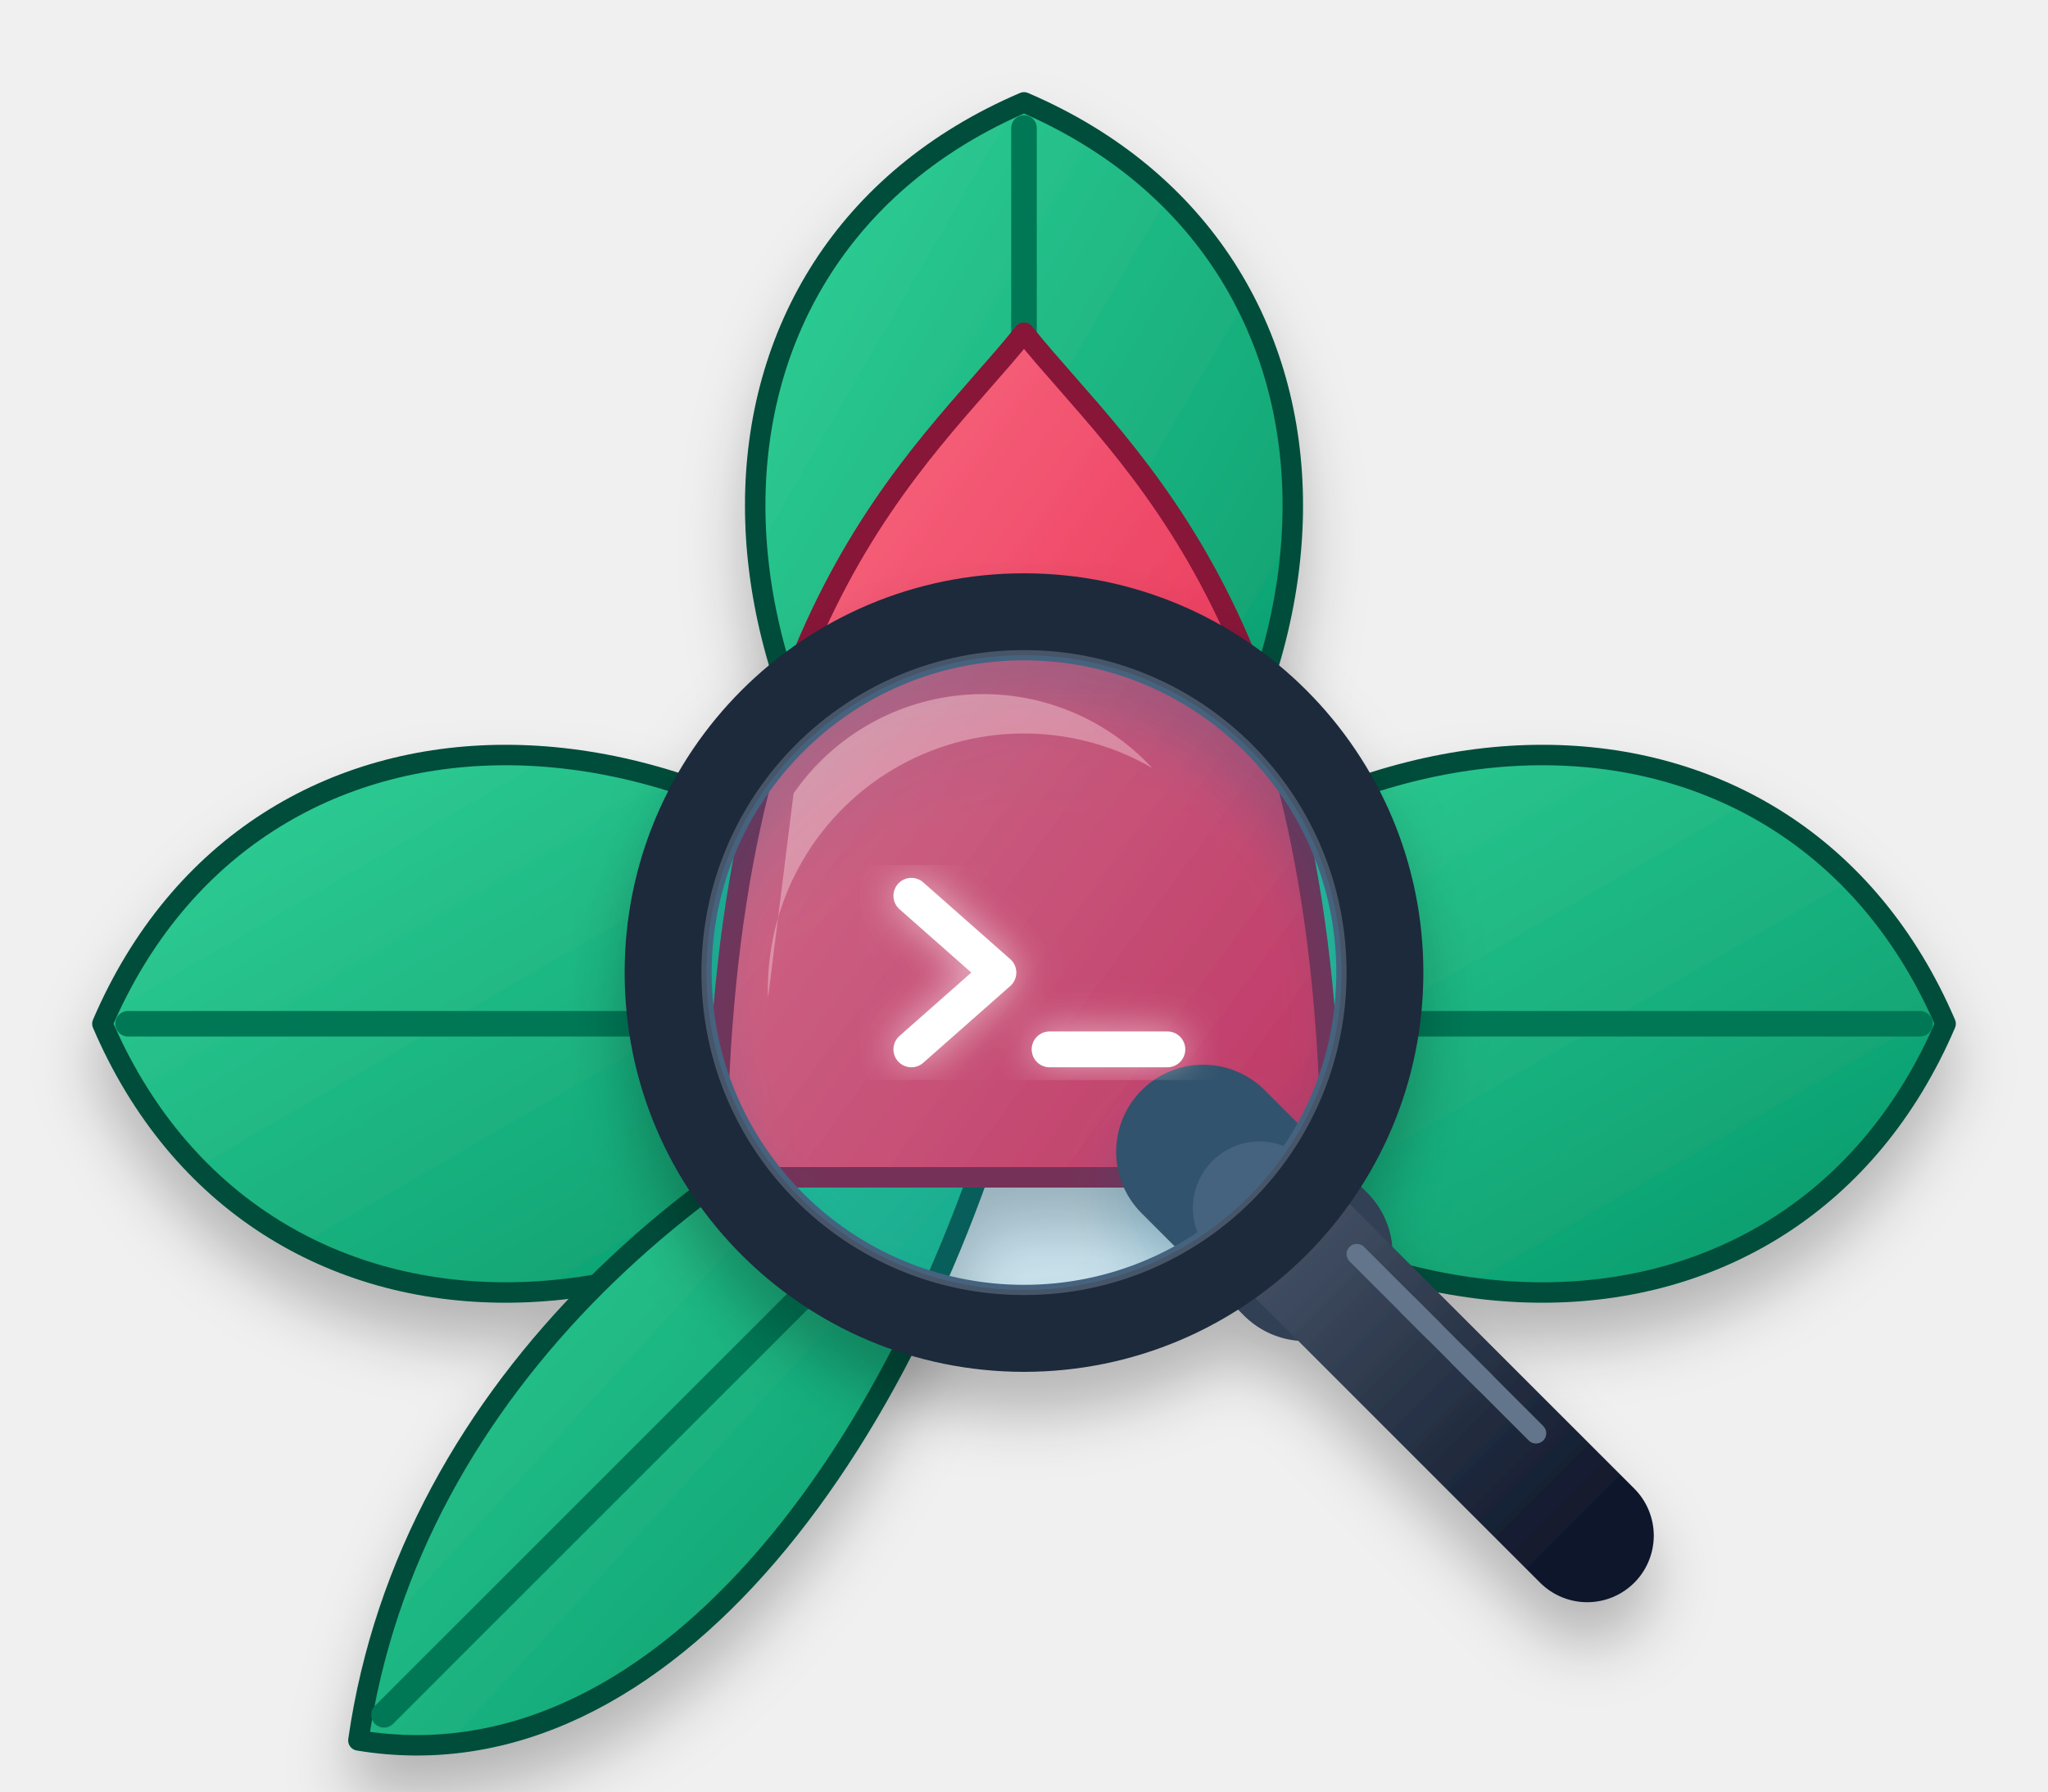
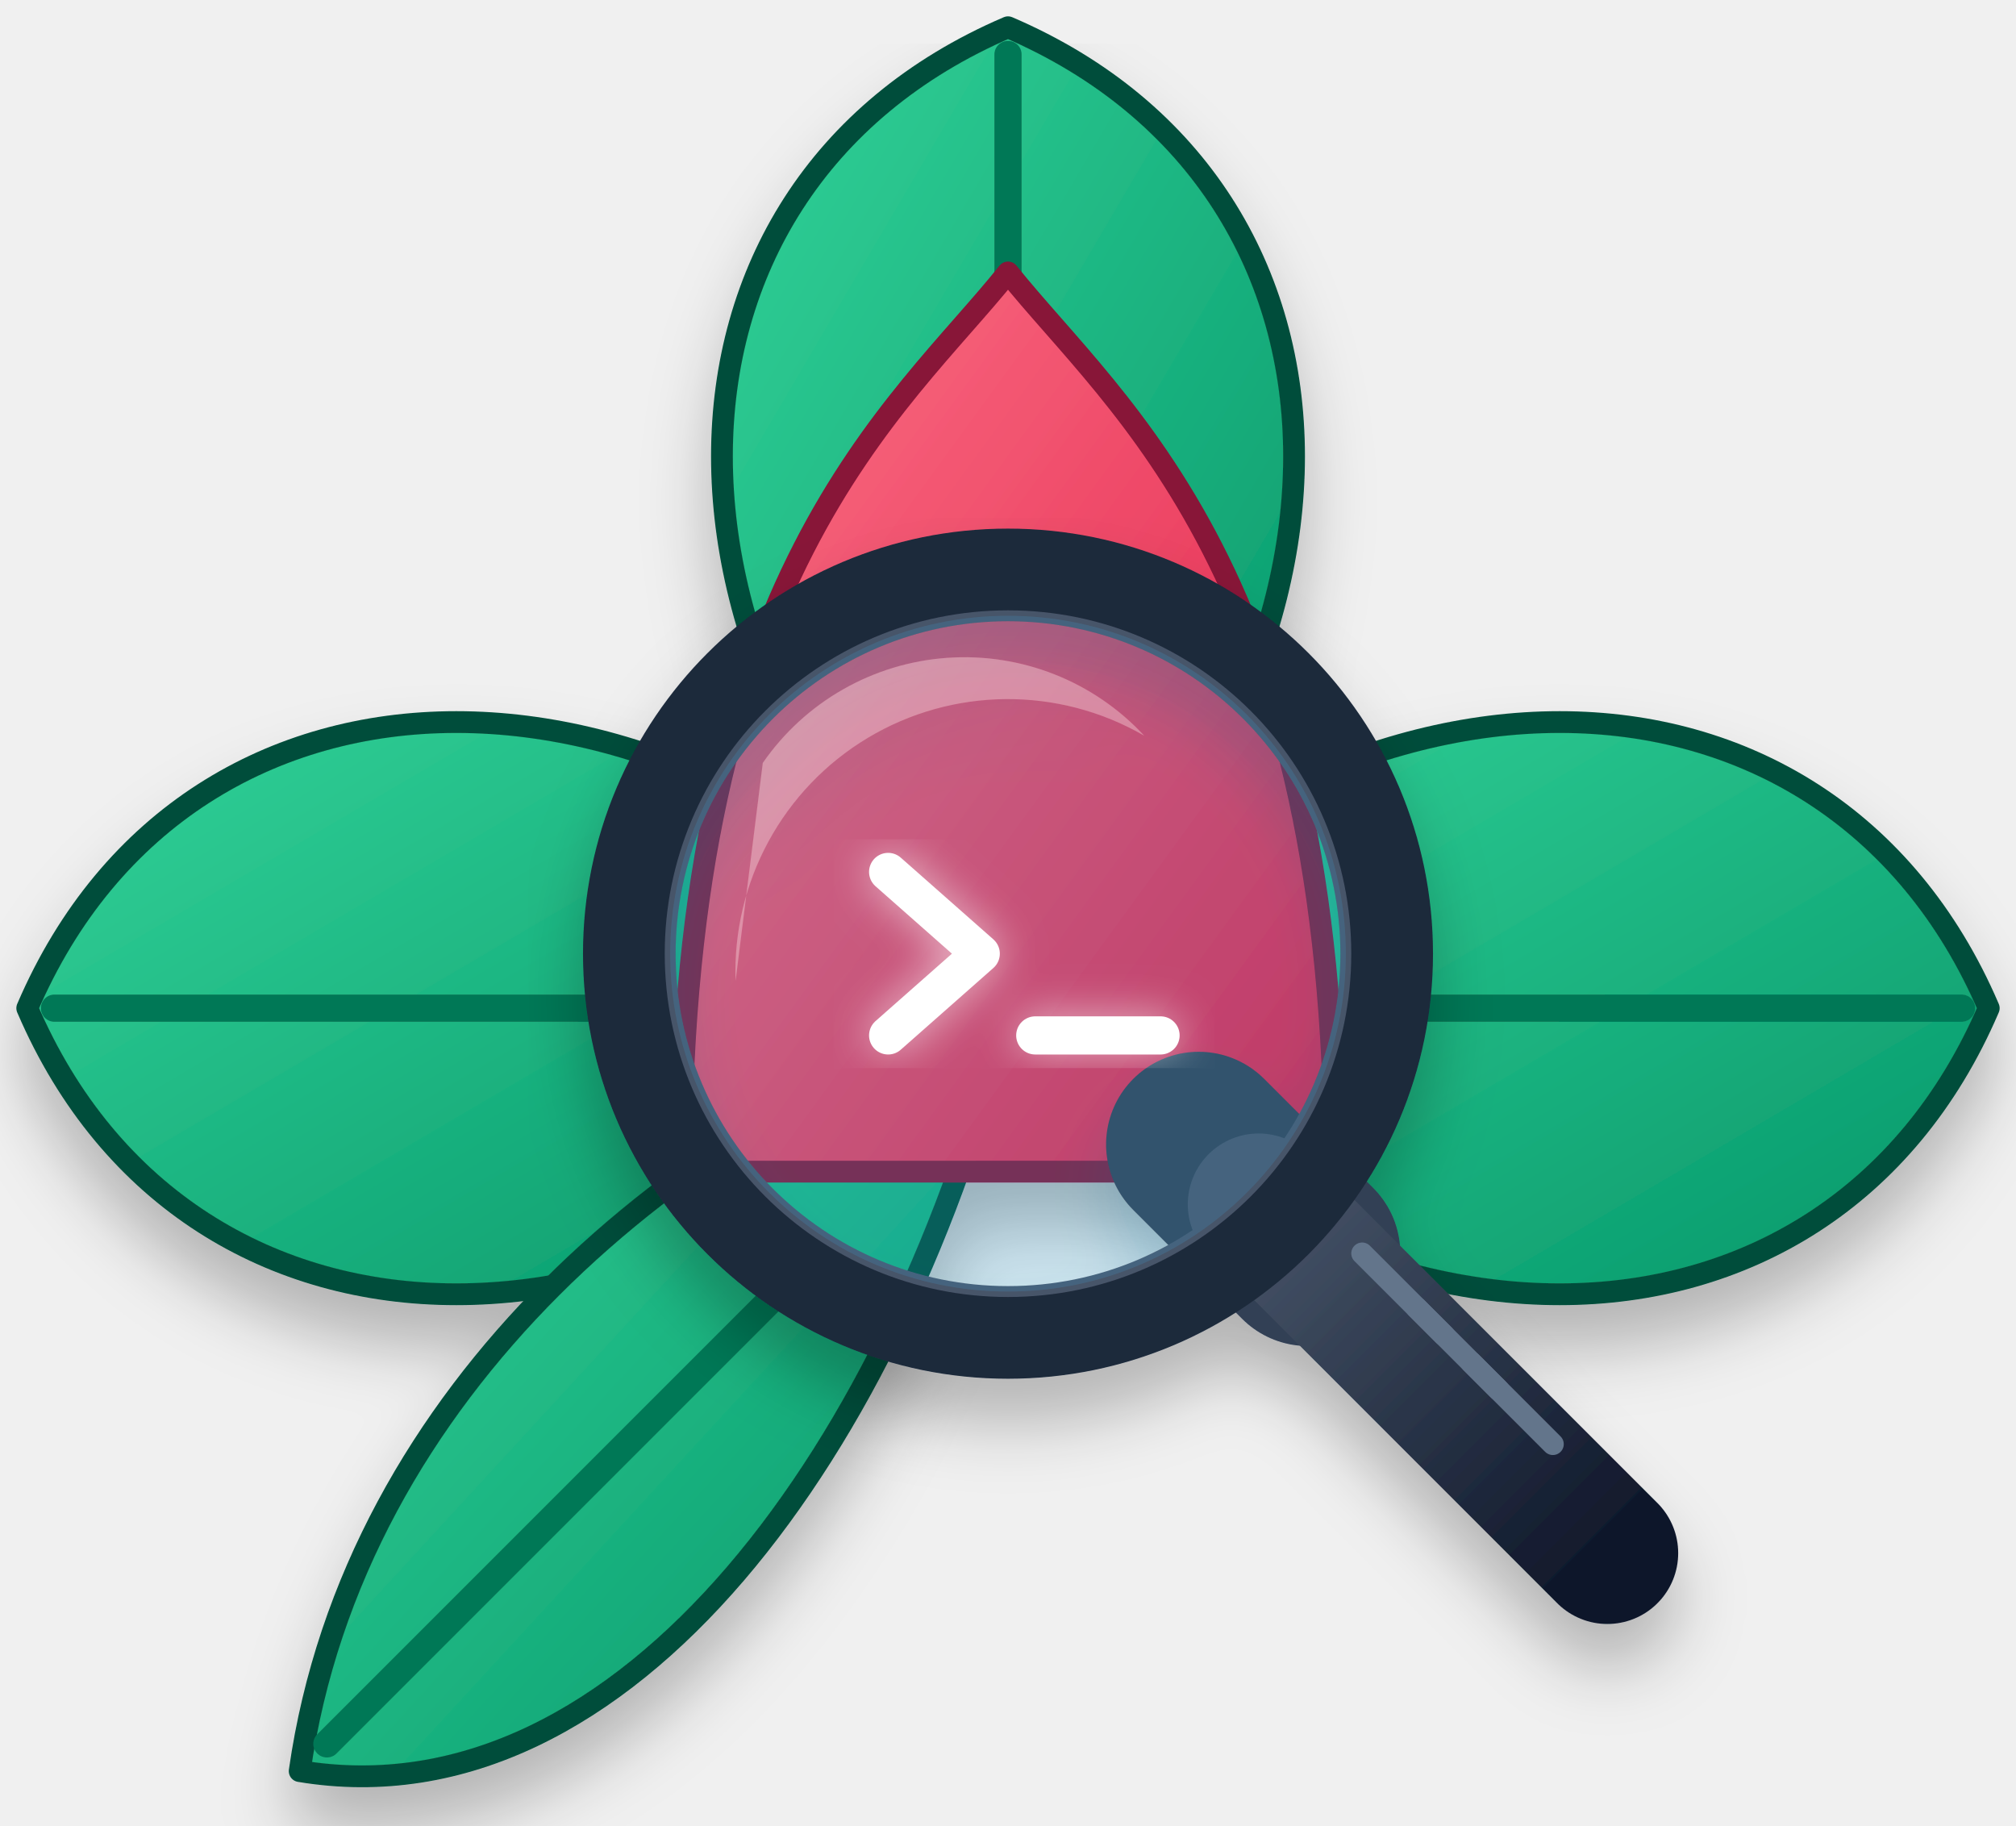
- <svg xmlns="http://www.w3.org/2000/svg" viewBox="0 0 400 350" width="100%" height="100%">
+ <svg xmlns="http://www.w3.org/2000/svg" viewBox="15 15 370 335" width="100%" height="100%">
  <defs>
    <linearGradient id="leafGrad" x1="0%" y1="0%" x2="100%" y2="100%">
      <stop offset="0%" stop-color="#34d399" />
      <stop offset="100%" stop-color="#059669" />
    </linearGradient>
    <linearGradient id="bulbGrad" x1="0%" y1="0%" x2="100%" y2="100%">
      <stop offset="0%" stop-color="#fb7185" />
      <stop offset="100%" stop-color="#e11d48" />
    </linearGradient>
    <linearGradient id="handleGrad" x1="0%" y1="0%" x2="100%" y2="100%">
      <stop offset="0%" stop-color="#475569" />
      <stop offset="100%" stop-color="#0f172a" />
    </linearGradient>
    <filter id="shadow" x="-10%" y="-10%" width="130%" height="130%">
      <feDropShadow dx="0" dy="8" stdDeviation="6" flood-opacity="0.25" />
    </filter>
    <filter id="glow" x="-20%" y="-20%" width="140%" height="140%">
      <feDropShadow dx="0" dy="0" stdDeviation="4" flood-color="#ffffff" flood-opacity="0.6" />
    </filter>
  </defs>
  <g filter="url(#shadow)">
    <path d="M 200 200 C 130 140, 130 50, 200 20 C 270 50, 270 140, 200 200 Z" fill="url(#leafGrad)" stroke="#064e3b" stroke-width="4" stroke-linejoin="round" />
    <path d="M 200 200 C 140 130, 50 130, 20 200 C 50 270, 140 270, 200 200 Z" fill="url(#leafGrad)" stroke="#064e3b" stroke-width="4" stroke-linejoin="round" />
    <path d="M 200 200 C 260 130, 350 130, 380 200 C 350 270, 260 270, 200 200 Z" fill="url(#leafGrad)" stroke="#064e3b" stroke-width="4" stroke-linejoin="round" />
    <path d="M 200 200 C 140 220, 80 270, 70 340 C 130 350, 180 280, 200 200 Z" fill="url(#leafGrad)" stroke="#064e3b" stroke-width="4" stroke-linejoin="round" />
    <g stroke="#047857" stroke-width="5" stroke-linecap="round">
      <line x1="200" y1="25" x2="200" y2="150" />
      <line x1="25" y1="200" x2="150" y2="200" />
      <line x1="375" y1="200" x2="250" y2="200" />
      <line x1="75" y1="335" x2="160" y2="250" />
    </g>
    <path d="M 140 230 C 140 120, 180 90, 200 65 C 220 90, 260 120, 260 230 Z" fill="url(#bulbGrad)" stroke="#881337" stroke-width="4" stroke-linejoin="round" />
  </g>
  <g filter="url(#shadow)">
    <line x1="235" y1="225" x2="255" y2="245" stroke="#334155" stroke-width="34" stroke-linecap="round" />
    <line x1="246" y1="236" x2="310" y2="300" stroke="url(#handleGrad)" stroke-width="26" stroke-linecap="round" />
    <line x1="265" y1="245" x2="280" y2="260" stroke="#64748b" stroke-width="4" stroke-linecap="round" />
    <line x1="275" y1="255" x2="290" y2="270" stroke="#64748b" stroke-width="4" stroke-linecap="round" />
    <line x1="285" y1="265" x2="300" y2="280" stroke="#64748b" stroke-width="4" stroke-linecap="round" />
    <circle cx="200" cy="190" r="70" fill="none" stroke="#1e293b" stroke-width="16" />
    <circle cx="200" cy="190" r="62" fill="none" stroke="#475569" stroke-width="2" />
    <circle cx="200" cy="190" r="62" fill="#38bdf8" fill-opacity="0.15" />
    <path d="M 155 155 A 45 45 0 0 1 225 150 A 50 50 0 0 0 150 195 Z" fill="#ffffff" fill-opacity="0.3" />
  </g>
  <g filter="url(#glow)" stroke="#ffffff" stroke-width="7" stroke-linecap="round" stroke-linejoin="round" fill="none">
    <polyline points="178,175 195,190 178,205" />
    <line x1="205" y1="205" x2="228" y2="205" />
  </g>
</svg>
